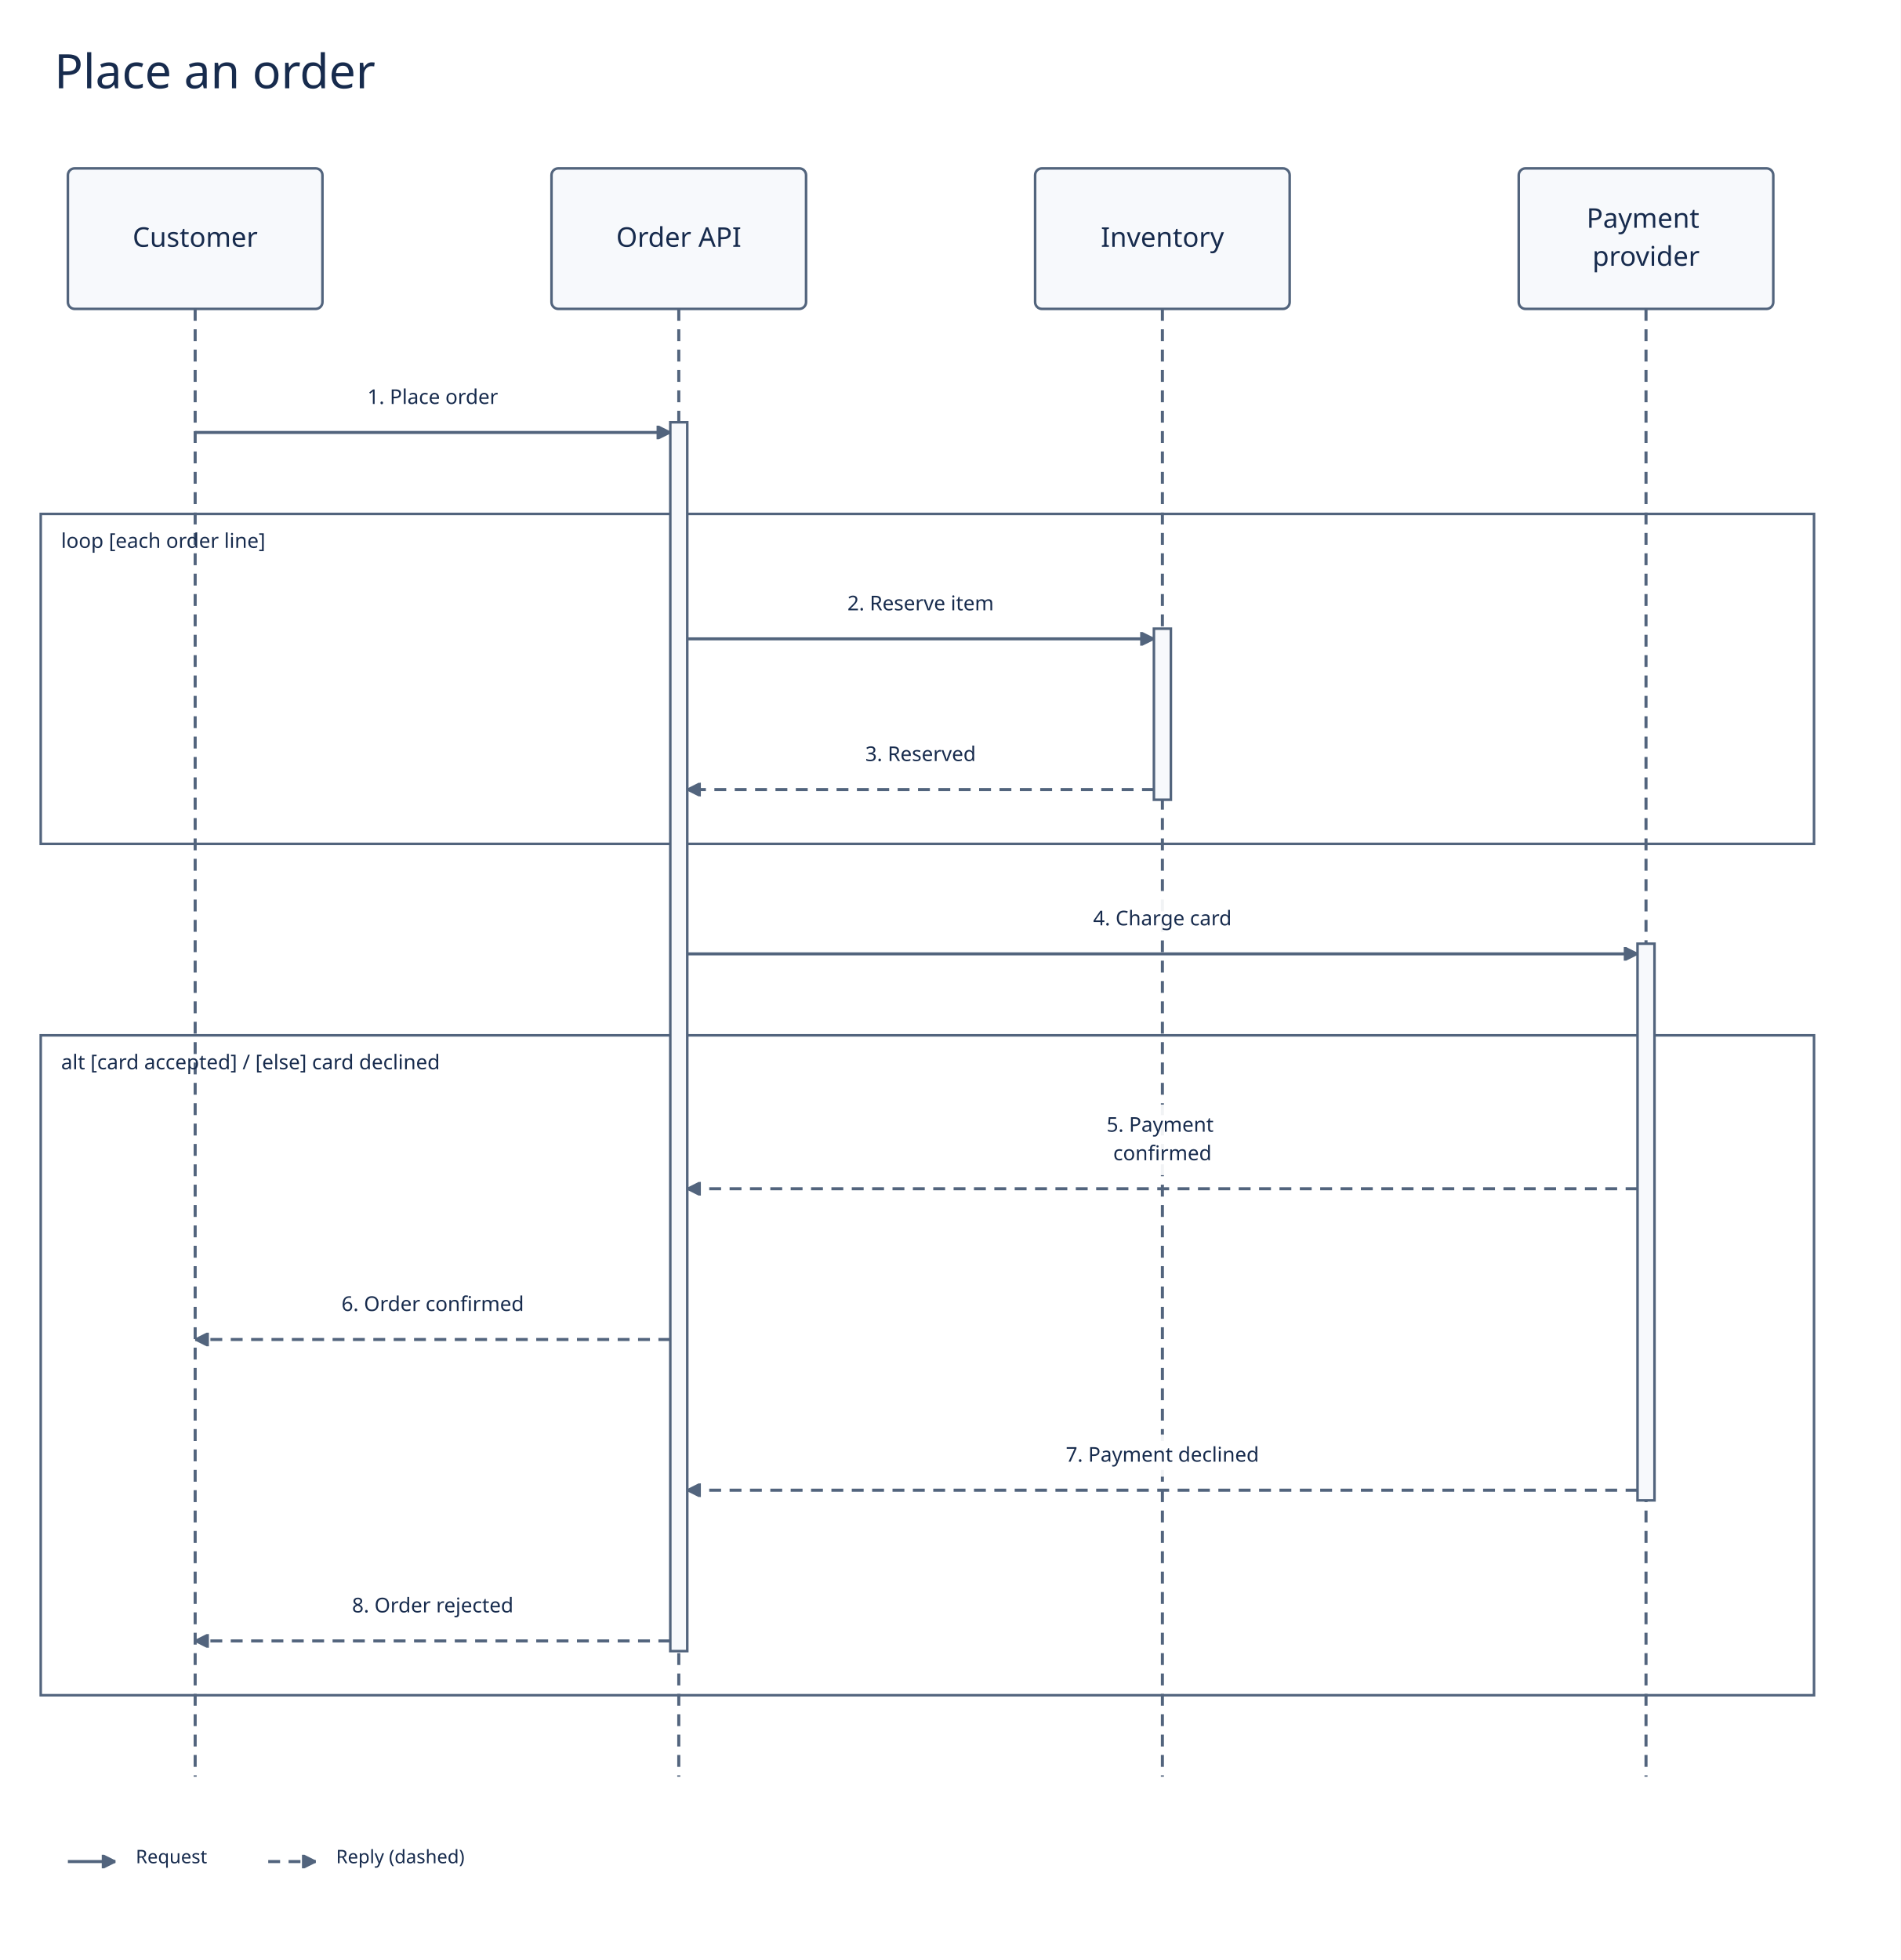
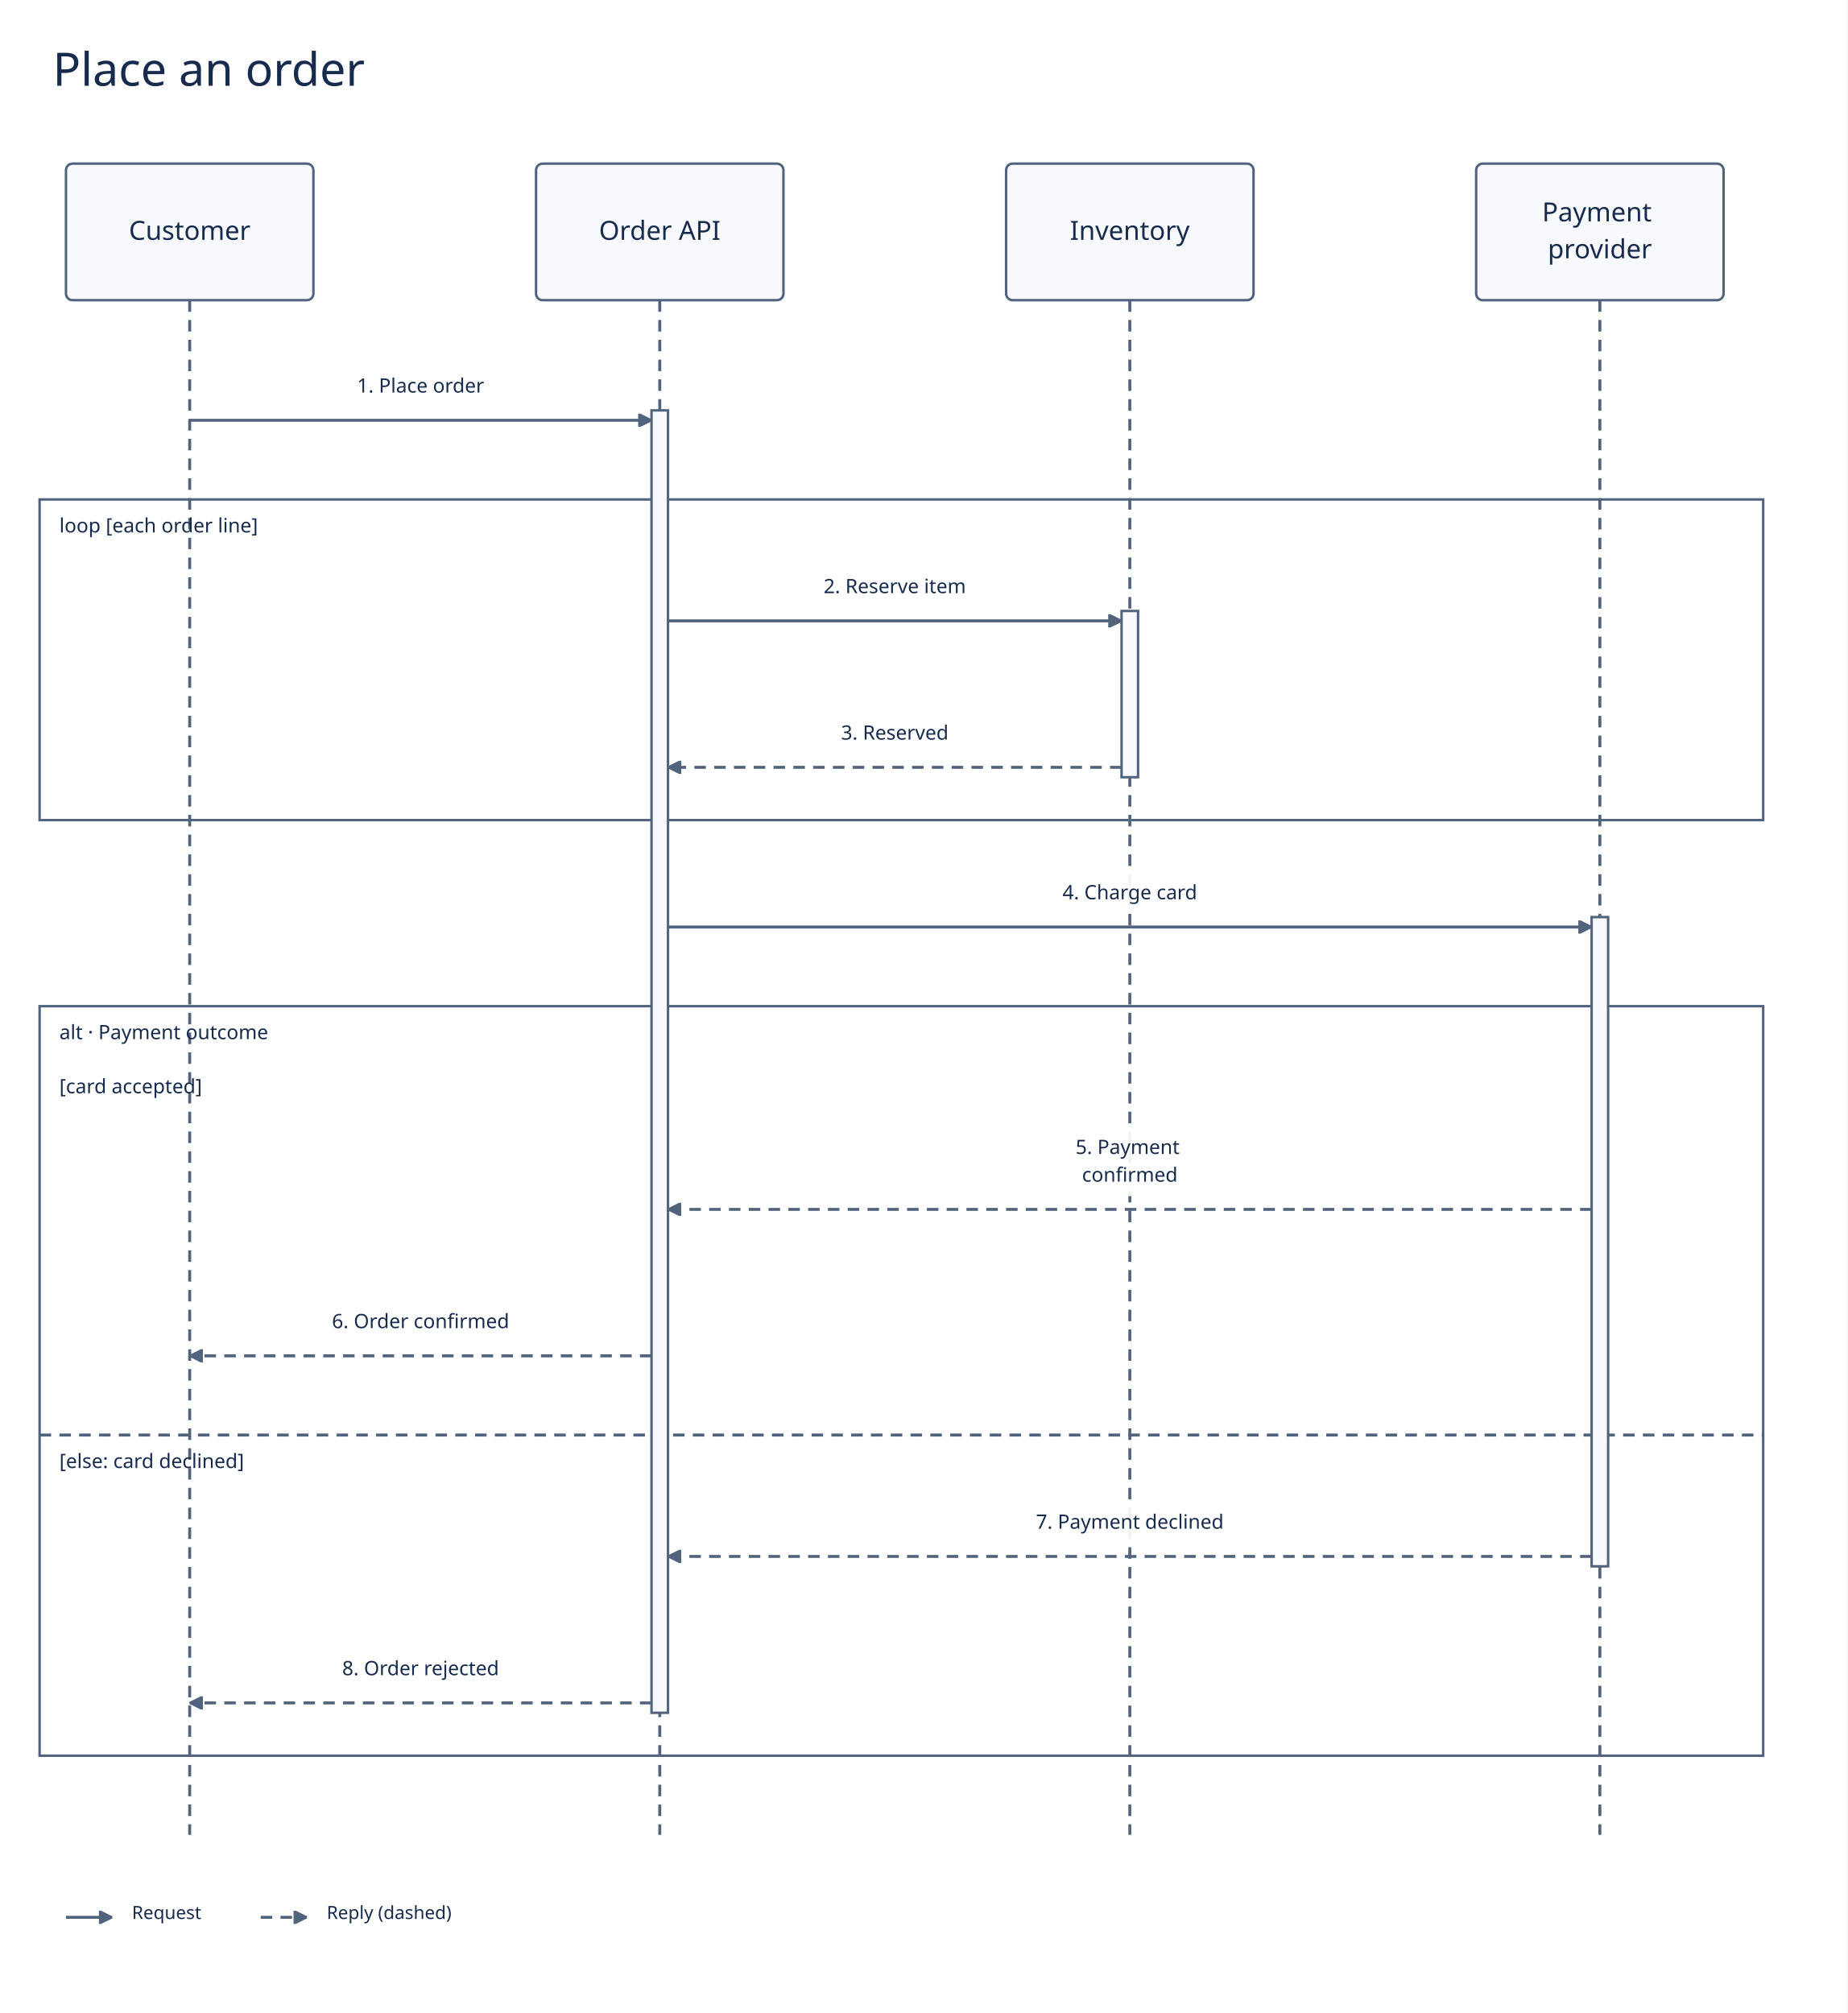
- <svg xmlns="http://www.w3.org/2000/svg" viewBox="0 0 1120 1154.8" width="1120" height="1154.8" lang="en" role="img" aria-labelledby="e1-en-document-title e1-en-document-desc" data-archatlas="0.1" data-measured-with="pillow">
+ <svg xmlns="http://www.w3.org/2000/svg" viewBox="0 0 1120 1220.4" width="1120" height="1220.4" lang="en" role="img" aria-labelledby="e1-en-document-title e1-en-document-desc" data-archatlas="0.1" data-measured-with="pillow">
  <defs>
    <marker id="e1-en-marker-peer-arrow" viewBox="0 0 10 10" refX="10" refY="5" markerWidth="8" markerHeight="8" markerUnits="userSpaceOnUse" orient="auto-start-reverse">
      <path d="M 0 0 L 10 5 L 0 10 Z" fill="#52647d" stroke="#52647d" stroke-width="1.5" />
    </marker>
    <marker id="e1-en-marker-peer-circle" viewBox="0 0 10 10" refX="5" refY="5" markerWidth="8" markerHeight="8" markerUnits="userSpaceOnUse">
      <circle cx="5" cy="5" r="3.5" fill="#ffffff" stroke="#52647d" stroke-width="1.5" />
    </marker>
  </defs>
-   <rect width="1120" height="1154.8" fill="#ffffff" data-role="canvas" />
+   <rect width="1120" height="1220.4" fill="#ffffff" data-role="canvas" />
  <rect id="e1-en-shape-group-loop1" data-id="loop1" data-role="group" data-parent="" data-kind="frame" fill="#ffffff" stroke="#52647d" stroke-width="1.5" data-box="24 302.8 1044.906 194.4" x="24" y="302.8" width="1044.906" height="194.4" rx="0" />
-   <rect id="e1-en-shape-group-alt1" data-id="alt1" data-role="group" data-parent="" data-kind="frame" fill="#ffffff" stroke="#52647d" stroke-width="1.5" data-box="24 610 1044.906 388.8" x="24" y="610" width="1044.906" height="388.8" rx="0" />
+   <rect id="e1-en-shape-group-alt1" data-id="alt1" data-role="group" data-parent="" data-kind="frame" fill="#ffffff" stroke="#52647d" stroke-width="1.5" data-box="24 610 1044.906 454.4" x="24" y="610" width="1044.906" height="454.4" rx="0" />
  <rect id="e1-en-shape-node-cust" data-id="cust" data-role="node" data-parent="" data-kind="lifeline" fill="#f7f9fc" stroke="#52647d" stroke-width="1.5" data-box="40 99.2 150 82.8" x="40" y="99.2" width="150" height="82.8" rx="4" />
  <rect id="e1-en-shape-node-api" data-id="api" data-role="node" data-parent="" data-kind="lifeline" fill="#f7f9fc" stroke="#52647d" stroke-width="1.5" data-box="324.969 99.2 150 82.8" x="324.969" y="99.2" width="150" height="82.8" rx="4" />
  <rect id="e1-en-shape-node-inv" data-id="inv" data-role="node" data-parent="" data-kind="lifeline" fill="#f7f9fc" stroke="#52647d" stroke-width="1.5" data-box="609.938 99.2 150 82.8" x="609.938" y="99.2" width="150" height="82.8" rx="4" />
  <rect id="e1-en-shape-node-pay" data-id="pay" data-role="node" data-parent="" data-kind="lifeline" fill="#f7f9fc" stroke="#52647d" stroke-width="1.5" data-box="894.906 99.2 150 82.8" x="894.906" y="99.2" width="150" height="82.8" rx="4" />
-   <polyline id="e1-en-edge-cust-lifeline" data-id="cust-lifeline" data-role="edge" data-from="cust" data-to="cust" data-kind="lifeline" points="115,182 115,1046.8" fill="none" stroke="#52647d" stroke-width="1.8" stroke-linejoin="round" stroke-dasharray="7 5" />
-   <polyline id="e1-en-edge-api-lifeline" data-id="api-lifeline" data-role="edge" data-from="api" data-to="api" data-kind="lifeline" points="399.969,182 399.969,1046.8" fill="none" stroke="#52647d" stroke-width="1.8" stroke-linejoin="round" stroke-dasharray="7 5" />
-   <polyline id="e1-en-edge-inv-lifeline" data-id="inv-lifeline" data-role="edge" data-from="inv" data-to="inv" data-kind="lifeline" points="684.938,182 684.938,1046.8" fill="none" stroke="#52647d" stroke-width="1.8" stroke-linejoin="round" stroke-dasharray="7 5" />
-   <polyline id="e1-en-edge-pay-lifeline" data-id="pay-lifeline" data-role="edge" data-from="pay" data-to="pay" data-kind="lifeline" points="969.906,182 969.906,1046.8" fill="none" stroke="#52647d" stroke-width="1.8" stroke-linejoin="round" stroke-dasharray="7 5" />
-   <rect id="e1-en-shape-activation-__activation-1" data-id="__activation-1" data-role="activation" data-parent="api" data-kind="component" fill="#f7f9fc" stroke="#52647d" stroke-width="1.5" data-box="394.969 248.8 10 724" x="394.969" y="248.8" width="10" height="724" rx="0" />
+   <polyline id="e1-en-edge-cust-lifeline" data-id="cust-lifeline" data-role="edge" data-from="cust" data-to="cust" data-kind="lifeline" points="115,182 115,1112.4" fill="none" stroke="#52647d" stroke-width="1.8" stroke-linejoin="round" stroke-dasharray="7 5" />
+   <polyline id="e1-en-edge-api-lifeline" data-id="api-lifeline" data-role="edge" data-from="api" data-to="api" data-kind="lifeline" points="399.969,182 399.969,1112.4" fill="none" stroke="#52647d" stroke-width="1.8" stroke-linejoin="round" stroke-dasharray="7 5" />
+   <polyline id="e1-en-edge-inv-lifeline" data-id="inv-lifeline" data-role="edge" data-from="inv" data-to="inv" data-kind="lifeline" points="684.938,182 684.938,1112.4" fill="none" stroke="#52647d" stroke-width="1.8" stroke-linejoin="round" stroke-dasharray="7 5" />
+   <polyline id="e1-en-edge-pay-lifeline" data-id="pay-lifeline" data-role="edge" data-from="pay" data-to="pay" data-kind="lifeline" points="969.906,182 969.906,1112.4" fill="none" stroke="#52647d" stroke-width="1.8" stroke-linejoin="round" stroke-dasharray="7 5" />
+   <polyline id="e1-en-edge-alt1-guard-2-separator" data-id="alt1-guard-2-separator" data-role="frame-separator" data-from="" data-to="" data-kind="frame-separator" points="24,870 1068.906,870" fill="none" stroke="#52647d" stroke-width="1.8" stroke-linejoin="round" stroke-dasharray="7 5" />
+   <rect id="e1-en-shape-activation-__activation-1" data-id="__activation-1" data-role="activation" data-parent="api" data-kind="component" fill="#f7f9fc" stroke="#52647d" stroke-width="1.5" data-box="394.969 248.8 10 789.6" x="394.969" y="248.8" width="10" height="789.6" rx="0" />
  <rect id="e1-en-shape-activation-__activation-2" data-id="__activation-2" data-role="activation" data-parent="inv" data-kind="component" fill="#f7f9fc" stroke="#52647d" stroke-width="1.5" data-box="679.938 370.4 10 100.8" x="679.938" y="370.4" width="10" height="100.8" rx="0" />
-   <rect id="e1-en-shape-activation-__activation-3" data-id="__activation-3" data-role="activation" data-parent="pay" data-kind="component" fill="#f7f9fc" stroke="#52647d" stroke-width="1.5" data-box="964.906 556 10 328" x="964.906" y="556" width="10" height="328" rx="0" />
+   <rect id="e1-en-shape-activation-__activation-3" data-id="__activation-3" data-role="activation" data-parent="pay" data-kind="component" fill="#f7f9fc" stroke="#52647d" stroke-width="1.5" data-box="964.906 556 10 393.6" x="964.906" y="556" width="10" height="393.6" rx="0" />
  <polyline id="e1-en-edge-edge-1" data-id="edge-1" data-role="edge" data-from="cust" data-to="api" data-kind="call" points="115,254.8 394.969,254.8" fill="none" stroke="#52647d" stroke-width="1.8" stroke-linejoin="round" marker-end="url(#e1-en-marker-peer-arrow)" />
  <polyline id="e1-en-edge-edge-2" data-id="edge-2" data-role="edge" data-from="api" data-to="inv" data-kind="call" points="404.969,376.4 679.938,376.4" fill="none" stroke="#52647d" stroke-width="1.8" stroke-linejoin="round" marker-end="url(#e1-en-marker-peer-arrow)" />
  <polyline id="e1-en-edge-edge-3" data-id="edge-3" data-role="edge" data-from="inv" data-to="api" data-kind="call" points="679.938,465.2 404.969,465.2" fill="none" stroke="#52647d" stroke-width="1.8" stroke-linejoin="round" marker-end="url(#e1-en-marker-peer-arrow)" stroke-dasharray="7 5" />
  <polyline id="e1-en-edge-edge-4" data-id="edge-4" data-role="edge" data-from="api" data-to="pay" data-kind="call" points="404.969,562 964.906,562" fill="none" stroke="#52647d" stroke-width="1.8" stroke-linejoin="round" marker-end="url(#e1-en-marker-peer-arrow)" />
-   <polyline id="e1-en-edge-edge-5" data-id="edge-5" data-role="edge" data-from="pay" data-to="api" data-kind="call" points="964.906,700.4 404.969,700.4" fill="none" stroke="#52647d" stroke-width="1.8" stroke-linejoin="round" marker-end="url(#e1-en-marker-peer-arrow)" stroke-dasharray="7 5" />
-   <polyline id="e1-en-edge-edge-6" data-id="edge-6" data-role="edge" data-from="api" data-to="cust" data-kind="call" points="394.969,789.2 115,789.2" fill="none" stroke="#52647d" stroke-width="1.8" stroke-linejoin="round" marker-end="url(#e1-en-marker-peer-arrow)" stroke-dasharray="7 5" />
-   <polyline id="e1-en-edge-edge-7" data-id="edge-7" data-role="edge" data-from="pay" data-to="api" data-kind="call" points="964.906,878 404.969,878" fill="none" stroke="#52647d" stroke-width="1.8" stroke-linejoin="round" marker-end="url(#e1-en-marker-peer-arrow)" stroke-dasharray="7 5" />
-   <polyline id="e1-en-edge-edge-8" data-id="edge-8" data-role="edge" data-from="api" data-to="cust" data-kind="call" points="394.969,966.8 115,966.8" fill="none" stroke="#52647d" stroke-width="1.8" stroke-linejoin="round" marker-end="url(#e1-en-marker-peer-arrow)" stroke-dasharray="7 5" />
-   <polyline id="e1-en-edge-legend-line-0" data-id="legend-line-0" data-role="edge" data-from="" data-to="" data-kind="legend" points="40,1096.8 68,1096.8" fill="none" stroke="#52647d" stroke-width="1.8" stroke-linejoin="round" marker-end="url(#e1-en-marker-peer-arrow)" />
-   <polyline id="e1-en-edge-legend-line-1" data-id="legend-line-1" data-role="edge" data-from="" data-to="" data-kind="legend" points="158.047,1096.8 186.047,1096.8" fill="none" stroke="#52647d" stroke-width="1.8" stroke-linejoin="round" marker-end="url(#e1-en-marker-peer-arrow)" stroke-dasharray="7 5" />
+   <polyline id="e1-en-edge-edge-5" data-id="edge-5" data-role="edge" data-from="pay" data-to="api" data-kind="call" points="964.906,733.2 404.969,733.2" fill="none" stroke="#52647d" stroke-width="1.8" stroke-linejoin="round" marker-end="url(#e1-en-marker-peer-arrow)" stroke-dasharray="7 5" />
+   <polyline id="e1-en-edge-edge-6" data-id="edge-6" data-role="edge" data-from="api" data-to="cust" data-kind="call" points="394.969,822 115,822" fill="none" stroke="#52647d" stroke-width="1.8" stroke-linejoin="round" marker-end="url(#e1-en-marker-peer-arrow)" stroke-dasharray="7 5" />
+   <polyline id="e1-en-edge-edge-7" data-id="edge-7" data-role="edge" data-from="pay" data-to="api" data-kind="call" points="964.906,943.6 404.969,943.6" fill="none" stroke="#52647d" stroke-width="1.8" stroke-linejoin="round" marker-end="url(#e1-en-marker-peer-arrow)" stroke-dasharray="7 5" />
+   <polyline id="e1-en-edge-edge-8" data-id="edge-8" data-role="edge" data-from="api" data-to="cust" data-kind="call" points="394.969,1032.4 115,1032.4" fill="none" stroke="#52647d" stroke-width="1.8" stroke-linejoin="round" marker-end="url(#e1-en-marker-peer-arrow)" stroke-dasharray="7 5" />
+   <polyline id="e1-en-edge-legend-line-0" data-id="legend-line-0" data-role="edge" data-from="" data-to="" data-kind="legend" points="40,1162.4 68,1162.4" fill="none" stroke="#52647d" stroke-width="1.8" stroke-linejoin="round" marker-end="url(#e1-en-marker-peer-arrow)" />
+   <polyline id="e1-en-edge-legend-line-1" data-id="legend-line-1" data-role="edge" data-from="" data-to="" data-kind="legend" points="158.047,1162.4 186.047,1162.4" fill="none" stroke="#52647d" stroke-width="1.8" stroke-linejoin="round" marker-end="url(#e1-en-marker-peer-arrow)" stroke-dasharray="7 5" />
  <rect id="e1-en-shape-label-bg-__edge-1-background" data-id="__edge-1-background" data-role="label-bg" data-parent="edge-1" x="211.469" y="222" width="87.031" height="24.8" fill="#ffffff" fill-opacity="0.92" rx="3" />
  <rect id="e1-en-shape-label-bg-__edge-2-background" data-id="__edge-2-background" data-role="label-bg" data-parent="edge-2" x="494.305" y="343.6" width="96.297" height="24.8" fill="#ffffff" fill-opacity="0.92" rx="3" />
  <rect id="e1-en-shape-label-bg-__edge-3-background" data-id="__edge-3-background" data-role="label-bg" data-parent="edge-3" x="504.883" y="432.4" width="75.141" height="24.8" fill="#ffffff" fill-opacity="0.92" rx="3" />
  <rect id="e1-en-shape-label-bg-__edge-4-background" data-id="__edge-4-background" data-role="label-bg" data-parent="edge-4" x="639.125" y="529.2" width="91.625" height="24.8" fill="#ffffff" fill-opacity="0.92" rx="3" />
-   <rect id="e1-en-shape-label-bg-__edge-5-background" data-id="__edge-5-background" data-role="label-bg" data-parent="edge-5" x="648.406" y="650.8" width="73.062" height="41.6" fill="#ffffff" fill-opacity="0.92" rx="3" />
-   <rect id="e1-en-shape-label-bg-__edge-6-background" data-id="__edge-6-background" data-role="label-bg" data-parent="edge-6" x="196.234" y="756.4" width="117.5" height="24.8" fill="#ffffff" fill-opacity="0.92" rx="3" />
-   <rect id="e1-en-shape-label-bg-__edge-7-background" data-id="__edge-7-background" data-role="label-bg" data-parent="edge-7" x="623.016" y="845.2" width="123.844" height="24.8" fill="#ffffff" fill-opacity="0.92" rx="3" />
-   <rect id="e1-en-shape-label-bg-__edge-8-background" data-id="__edge-8-background" data-role="label-bg" data-parent="edge-8" x="202.438" y="934" width="105.094" height="24.8" fill="#ffffff" fill-opacity="0.92" rx="3" />
+   <rect id="e1-en-shape-label-bg-__edge-5-background" data-id="__edge-5-background" data-role="label-bg" data-parent="edge-5" x="648.406" y="683.6" width="73.062" height="41.6" fill="#ffffff" fill-opacity="0.92" rx="3" />
+   <rect id="e1-en-shape-label-bg-__edge-6-background" data-id="__edge-6-background" data-role="label-bg" data-parent="edge-6" x="196.234" y="789.2" width="117.5" height="24.8" fill="#ffffff" fill-opacity="0.92" rx="3" />
+   <rect id="e1-en-shape-label-bg-__edge-7-background" data-id="__edge-7-background" data-role="label-bg" data-parent="edge-7" x="623.016" y="910.8" width="123.844" height="24.8" fill="#ffffff" fill-opacity="0.92" rx="3" />
+   <rect id="e1-en-shape-label-bg-__edge-8-background" data-id="__edge-8-background" data-role="label-bg" data-parent="edge-8" x="202.438" y="999.6" width="105.094" height="24.8" fill="#ffffff" fill-opacity="0.92" rx="3" />
  <text id="e1-en-text-title-figure-title" data-id="figure-title" data-role="title" data-owner="" x="32" y="52" data-source="Place an order" font-size="28" font-family="&quot;Noto Sans CJK SC&quot;, &quot;Source Han Sans SC&quot;, &quot;PingFang SC&quot;, &quot;Microsoft YaHei&quot;, &quot;WenQuanYi Zen Hei&quot;, &quot;Noto Sans&quot;, &quot;DejaVu Sans&quot;, &quot;Liberation Sans&quot;, sans-serif" text-anchor="start" fill="#172b4d" data-text-box="32 24 189.172 39.2">
    <tspan x="32" y="52">
      <tspan font-family="Noto Sans">Place an order</tspan>
    </tspan>
  </text>
  <text id="e1-en-text-name-cust-name" data-id="cust-name" data-role="name" data-owner="cust" x="115" y="145.4" data-source="Customer" font-size="16" font-family="&quot;Noto Sans CJK SC&quot;, &quot;Source Han Sans SC&quot;, &quot;PingFang SC&quot;, &quot;Microsoft YaHei&quot;, &quot;WenQuanYi Zen Hei&quot;, &quot;Noto Sans&quot;, &quot;DejaVu Sans&quot;, &quot;Liberation Sans&quot;, sans-serif" text-anchor="middle" fill="#172b4d" data-text-box="78.141 129.4 73.719 22.4">
    <tspan x="115" y="145.4">
      <tspan font-family="Noto Sans">Customer</tspan>
    </tspan>
  </text>
  <text id="e1-en-text-name-api-name" data-id="api-name" data-role="name" data-owner="api" x="399.969" y="145.4" data-source="Order API" font-size="16" font-family="&quot;Noto Sans CJK SC&quot;, &quot;Source Han Sans SC&quot;, &quot;PingFang SC&quot;, &quot;Microsoft YaHei&quot;, &quot;WenQuanYi Zen Hei&quot;, &quot;Noto Sans&quot;, &quot;DejaVu Sans&quot;, &quot;Liberation Sans&quot;, sans-serif" text-anchor="middle" fill="#172b4d" data-text-box="363.086 129.4 73.766 22.4">
    <tspan x="399.969" y="145.4">
      <tspan font-family="Noto Sans">Order API</tspan>
    </tspan>
  </text>
  <text id="e1-en-text-name-inv-name" data-id="inv-name" data-role="name" data-owner="inv" x="684.938" y="145.4" data-source="Inventory" font-size="16" font-family="&quot;Noto Sans CJK SC&quot;, &quot;Source Han Sans SC&quot;, &quot;PingFang SC&quot;, &quot;Microsoft YaHei&quot;, &quot;WenQuanYi Zen Hei&quot;, &quot;Noto Sans&quot;, &quot;DejaVu Sans&quot;, &quot;Liberation Sans&quot;, sans-serif" text-anchor="middle" fill="#172b4d" data-text-box="648.641 129.4 72.594 22.4">
    <tspan x="684.938" y="145.4">
      <tspan font-family="Noto Sans">Inventory</tspan>
    </tspan>
  </text>
  <text id="e1-en-text-name-pay-name" data-id="pay-name" data-role="name" data-owner="pay" x="969.906" y="134.2" data-source="Payment provider" font-size="16" font-family="&quot;Noto Sans CJK SC&quot;, &quot;Source Han Sans SC&quot;, &quot;PingFang SC&quot;, &quot;Microsoft YaHei&quot;, &quot;WenQuanYi Zen Hei&quot;, &quot;Noto Sans&quot;, &quot;DejaVu Sans&quot;, &quot;Liberation Sans&quot;, sans-serif" text-anchor="middle" fill="#172b4d" data-text-box="936.672 118.2 66.469 44.8">
    <tspan x="969.906" y="134.2">
      <tspan font-family="Noto Sans">Payment</tspan>
    </tspan>
    <tspan x="969.906" y="156.6">
      <tspan font-family="Noto Sans">provider</tspan>
    </tspan>
  </text>
  <text id="e1-en-text-group-title-loop1-title" data-id="loop1-title" data-role="group-title" data-owner="loop1" x="36" y="322.8" data-source="loop [each order line]" font-size="12" font-family="&quot;Noto Sans CJK SC&quot;, &quot;Source Han Sans SC&quot;, &quot;PingFang SC&quot;, &quot;Microsoft YaHei&quot;, &quot;WenQuanYi Zen Hei&quot;, &quot;Noto Sans&quot;, &quot;DejaVu Sans&quot;, &quot;Liberation Sans&quot;, sans-serif" text-anchor="start" fill="#172b4d" data-text-box="36 310.8 120.422 16.8">
    <tspan x="36" y="322.8">
      <tspan font-family="Noto Sans">loop [each order line]</tspan>
    </tspan>
  </text>
-   <text id="e1-en-text-group-title-alt1-title" data-id="alt1-title" data-role="group-title" data-owner="alt1" x="36" y="630" data-source="alt [card accepted] / [else] card declined" font-size="12" font-family="&quot;Noto Sans CJK SC&quot;, &quot;Source Han Sans SC&quot;, &quot;PingFang SC&quot;, &quot;Microsoft YaHei&quot;, &quot;WenQuanYi Zen Hei&quot;, &quot;Noto Sans&quot;, &quot;DejaVu Sans&quot;, &quot;Liberation Sans&quot;, sans-serif" text-anchor="start" fill="#172b4d" data-text-box="36 618 223.281 16.8">
+   <text id="e1-en-text-group-title-alt1-title" data-id="alt1-title" data-role="group-title" data-owner="alt1" x="36" y="630" data-source="alt · Payment outcome" font-size="12" font-family="&quot;Noto Sans CJK SC&quot;, &quot;Source Han Sans SC&quot;, &quot;PingFang SC&quot;, &quot;Microsoft YaHei&quot;, &quot;WenQuanYi Zen Hei&quot;, &quot;Noto Sans&quot;, &quot;DejaVu Sans&quot;, &quot;Liberation Sans&quot;, sans-serif" text-anchor="start" fill="#172b4d" data-text-box="36 618 126.641 16.8">
    <tspan x="36" y="630">
-       <tspan font-family="Noto Sans">alt [card accepted] / [else] card declined</tspan>
+       <tspan font-family="Noto Sans">alt · Payment outcome</tspan>
+     </tspan>
+   </text>
+   <text id="e1-en-text-operand-guard-alt1-guard-1" data-id="alt1-guard-1" data-role="operand-guard" data-owner="alt1" x="36" y="662.8" data-source="[card accepted]" font-size="12" font-family="&quot;Noto Sans CJK SC&quot;, &quot;Source Han Sans SC&quot;, &quot;PingFang SC&quot;, &quot;Microsoft YaHei&quot;, &quot;WenQuanYi Zen Hei&quot;, &quot;Noto Sans&quot;, &quot;DejaVu Sans&quot;, &quot;Liberation Sans&quot;, sans-serif" text-anchor="start" fill="#172b4d" data-text-box="36 650.8 86.5 16.8">
+     <tspan x="36" y="662.8">
+       <tspan font-family="Noto Sans">[card accepted]</tspan>
+     </tspan>
+   </text>
+   <text id="e1-en-text-operand-guard-alt1-guard-2" data-id="alt1-guard-2" data-role="operand-guard" data-owner="alt1" x="36" y="890" data-source="[else: card declined]" font-size="12" font-family="&quot;Noto Sans CJK SC&quot;, &quot;Source Han Sans SC&quot;, &quot;PingFang SC&quot;, &quot;Microsoft YaHei&quot;, &quot;WenQuanYi Zen Hei&quot;, &quot;Noto Sans&quot;, &quot;DejaVu Sans&quot;, &quot;Liberation Sans&quot;, sans-serif" text-anchor="start" fill="#172b4d" data-text-box="36 878 112 16.8">
+     <tspan x="36" y="890">
+       <tspan font-family="Noto Sans">[else: card declined]</tspan>
    </tspan>
  </text>
  <text id="e1-en-text-edge-label-edge-1-label" data-id="edge-1-label" data-role="edge-label" data-owner="edge-1" x="254.984" y="238" data-source="1. Place order" font-size="12" font-family="&quot;Noto Sans CJK SC&quot;, &quot;Source Han Sans SC&quot;, &quot;PingFang SC&quot;, &quot;Microsoft YaHei&quot;, &quot;WenQuanYi Zen Hei&quot;, &quot;Noto Sans&quot;, &quot;DejaVu Sans&quot;, &quot;Liberation Sans&quot;, sans-serif" text-anchor="middle" fill="#172b4d" data-text-box="216.469 226 77.031 16.8">
    <tspan x="254.984" y="238">
      <tspan font-family="Noto Sans">1. Place order</tspan>
    </tspan>
  </text>
  <text id="e1-en-text-edge-label-edge-2-label" data-id="edge-2-label" data-role="edge-label" data-owner="edge-2" x="542.453" y="359.6" data-source="2. Reserve item" font-size="12" font-family="&quot;Noto Sans CJK SC&quot;, &quot;Source Han Sans SC&quot;, &quot;PingFang SC&quot;, &quot;Microsoft YaHei&quot;, &quot;WenQuanYi Zen Hei&quot;, &quot;Noto Sans&quot;, &quot;DejaVu Sans&quot;, &quot;Liberation Sans&quot;, sans-serif" text-anchor="middle" fill="#172b4d" data-text-box="499.305 347.6 86.297 16.8">
    <tspan x="542.453" y="359.6">
      <tspan font-family="Noto Sans">2. Reserve item</tspan>
    </tspan>
  </text>
  <text id="e1-en-text-edge-label-edge-3-label" data-id="edge-3-label" data-role="edge-label" data-owner="edge-3" x="542.453" y="448.4" data-source="3. Reserved" font-size="12" font-family="&quot;Noto Sans CJK SC&quot;, &quot;Source Han Sans SC&quot;, &quot;PingFang SC&quot;, &quot;Microsoft YaHei&quot;, &quot;WenQuanYi Zen Hei&quot;, &quot;Noto Sans&quot;, &quot;DejaVu Sans&quot;, &quot;Liberation Sans&quot;, sans-serif" text-anchor="middle" fill="#172b4d" data-text-box="509.883 436.4 65.141 16.8">
    <tspan x="542.453" y="448.4">
      <tspan font-family="Noto Sans">3. Reserved</tspan>
    </tspan>
  </text>
  <text id="e1-en-text-edge-label-edge-4-label" data-id="edge-4-label" data-role="edge-label" data-owner="edge-4" x="684.938" y="545.2" data-source="4. Charge card" font-size="12" font-family="&quot;Noto Sans CJK SC&quot;, &quot;Source Han Sans SC&quot;, &quot;PingFang SC&quot;, &quot;Microsoft YaHei&quot;, &quot;WenQuanYi Zen Hei&quot;, &quot;Noto Sans&quot;, &quot;DejaVu Sans&quot;, &quot;Liberation Sans&quot;, sans-serif" text-anchor="middle" fill="#172b4d" data-text-box="644.125 533.2 81.625 16.8">
    <tspan x="684.938" y="545.2">
      <tspan font-family="Noto Sans">4. Charge card</tspan>
    </tspan>
  </text>
-   <text id="e1-en-text-edge-label-edge-5-label" data-id="edge-5-label" data-role="edge-label" data-owner="edge-5" x="684.938" y="666.8" data-source="5. Payment confirmed" font-size="12" font-family="&quot;Noto Sans CJK SC&quot;, &quot;Source Han Sans SC&quot;, &quot;PingFang SC&quot;, &quot;Microsoft YaHei&quot;, &quot;WenQuanYi Zen Hei&quot;, &quot;Noto Sans&quot;, &quot;DejaVu Sans&quot;, &quot;Liberation Sans&quot;, sans-serif" text-anchor="middle" fill="#172b4d" data-text-box="653.406 654.8 63.062 33.6">
-     <tspan x="684.938" y="666.8">
+   <text id="e1-en-text-edge-label-edge-5-label" data-id="edge-5-label" data-role="edge-label" data-owner="edge-5" x="684.938" y="699.6" data-source="5. Payment confirmed" font-size="12" font-family="&quot;Noto Sans CJK SC&quot;, &quot;Source Han Sans SC&quot;, &quot;PingFang SC&quot;, &quot;Microsoft YaHei&quot;, &quot;WenQuanYi Zen Hei&quot;, &quot;Noto Sans&quot;, &quot;DejaVu Sans&quot;, &quot;Liberation Sans&quot;, sans-serif" text-anchor="middle" fill="#172b4d" data-text-box="653.406 687.6 63.062 33.6">
+     <tspan x="684.938" y="699.6">
      <tspan font-family="Noto Sans">5. Payment</tspan>
    </tspan>
-     <tspan x="684.938" y="683.6">
+     <tspan x="684.938" y="716.4">
      <tspan font-family="Noto Sans">confirmed</tspan>
    </tspan>
  </text>
-   <text id="e1-en-text-edge-label-edge-6-label" data-id="edge-6-label" data-role="edge-label" data-owner="edge-6" x="254.984" y="772.4" data-source="6. Order confirmed" font-size="12" font-family="&quot;Noto Sans CJK SC&quot;, &quot;Source Han Sans SC&quot;, &quot;PingFang SC&quot;, &quot;Microsoft YaHei&quot;, &quot;WenQuanYi Zen Hei&quot;, &quot;Noto Sans&quot;, &quot;DejaVu Sans&quot;, &quot;Liberation Sans&quot;, sans-serif" text-anchor="middle" fill="#172b4d" data-text-box="201.234 760.4 107.5 16.8">
-     <tspan x="254.984" y="772.4">
+   <text id="e1-en-text-edge-label-edge-6-label" data-id="edge-6-label" data-role="edge-label" data-owner="edge-6" x="254.984" y="805.2" data-source="6. Order confirmed" font-size="12" font-family="&quot;Noto Sans CJK SC&quot;, &quot;Source Han Sans SC&quot;, &quot;PingFang SC&quot;, &quot;Microsoft YaHei&quot;, &quot;WenQuanYi Zen Hei&quot;, &quot;Noto Sans&quot;, &quot;DejaVu Sans&quot;, &quot;Liberation Sans&quot;, sans-serif" text-anchor="middle" fill="#172b4d" data-text-box="201.234 793.2 107.5 16.8">
+     <tspan x="254.984" y="805.2">
      <tspan font-family="Noto Sans">6. Order confirmed</tspan>
    </tspan>
  </text>
-   <text id="e1-en-text-edge-label-edge-7-label" data-id="edge-7-label" data-role="edge-label" data-owner="edge-7" x="684.938" y="861.2" data-source="7. Payment declined" font-size="12" font-family="&quot;Noto Sans CJK SC&quot;, &quot;Source Han Sans SC&quot;, &quot;PingFang SC&quot;, &quot;Microsoft YaHei&quot;, &quot;WenQuanYi Zen Hei&quot;, &quot;Noto Sans&quot;, &quot;DejaVu Sans&quot;, &quot;Liberation Sans&quot;, sans-serif" text-anchor="middle" fill="#172b4d" data-text-box="628.016 849.2 113.844 16.8">
-     <tspan x="684.938" y="861.2">
+   <text id="e1-en-text-edge-label-edge-7-label" data-id="edge-7-label" data-role="edge-label" data-owner="edge-7" x="684.938" y="926.8" data-source="7. Payment declined" font-size="12" font-family="&quot;Noto Sans CJK SC&quot;, &quot;Source Han Sans SC&quot;, &quot;PingFang SC&quot;, &quot;Microsoft YaHei&quot;, &quot;WenQuanYi Zen Hei&quot;, &quot;Noto Sans&quot;, &quot;DejaVu Sans&quot;, &quot;Liberation Sans&quot;, sans-serif" text-anchor="middle" fill="#172b4d" data-text-box="628.016 914.8 113.844 16.8">
+     <tspan x="684.938" y="926.8">
      <tspan font-family="Noto Sans">7. Payment declined</tspan>
    </tspan>
  </text>
-   <text id="e1-en-text-edge-label-edge-8-label" data-id="edge-8-label" data-role="edge-label" data-owner="edge-8" x="254.984" y="950" data-source="8. Order rejected" font-size="12" font-family="&quot;Noto Sans CJK SC&quot;, &quot;Source Han Sans SC&quot;, &quot;PingFang SC&quot;, &quot;Microsoft YaHei&quot;, &quot;WenQuanYi Zen Hei&quot;, &quot;Noto Sans&quot;, &quot;DejaVu Sans&quot;, &quot;Liberation Sans&quot;, sans-serif" text-anchor="middle" fill="#172b4d" data-text-box="207.438 938 95.094 16.8">
-     <tspan x="254.984" y="950">
+   <text id="e1-en-text-edge-label-edge-8-label" data-id="edge-8-label" data-role="edge-label" data-owner="edge-8" x="254.984" y="1015.6" data-source="8. Order rejected" font-size="12" font-family="&quot;Noto Sans CJK SC&quot;, &quot;Source Han Sans SC&quot;, &quot;PingFang SC&quot;, &quot;Microsoft YaHei&quot;, &quot;WenQuanYi Zen Hei&quot;, &quot;Noto Sans&quot;, &quot;DejaVu Sans&quot;, &quot;Liberation Sans&quot;, sans-serif" text-anchor="middle" fill="#172b4d" data-text-box="207.438 1003.6 95.094 16.8">
+     <tspan x="254.984" y="1015.6">
      <tspan font-family="Noto Sans">8. Order rejected</tspan>
    </tspan>
  </text>
-   <text id="e1-en-text-legend-legend-0" data-id="legend-0" data-role="legend" data-owner="" x="80" y="1097.8" data-source="Request" font-size="11" font-family="&quot;Noto Sans CJK SC&quot;, &quot;Source Han Sans SC&quot;, &quot;PingFang SC&quot;, &quot;Microsoft YaHei&quot;, &quot;WenQuanYi Zen Hei&quot;, &quot;Noto Sans&quot;, &quot;DejaVu Sans&quot;, &quot;Liberation Sans&quot;, sans-serif" text-anchor="start" fill="#172b4d" data-text-box="80 1086.8 42.047 15.4">
-     <tspan x="80" y="1097.8">
+   <text id="e1-en-text-legend-legend-0" data-id="legend-0" data-role="legend" data-owner="" x="80" y="1163.4" data-source="Request" font-size="11" font-family="&quot;Noto Sans CJK SC&quot;, &quot;Source Han Sans SC&quot;, &quot;PingFang SC&quot;, &quot;Microsoft YaHei&quot;, &quot;WenQuanYi Zen Hei&quot;, &quot;Noto Sans&quot;, &quot;DejaVu Sans&quot;, &quot;Liberation Sans&quot;, sans-serif" text-anchor="start" fill="#172b4d" data-text-box="80 1152.4 42.047 15.4">
+     <tspan x="80" y="1163.4">
      <tspan font-family="Noto Sans">Request</tspan>
    </tspan>
  </text>
-   <text id="e1-en-text-legend-legend-1" data-id="legend-1" data-role="legend" data-owner="" x="198.047" y="1097.8" data-source="Reply (dashed)" font-size="11" font-family="&quot;Noto Sans CJK SC&quot;, &quot;Source Han Sans SC&quot;, &quot;PingFang SC&quot;, &quot;Microsoft YaHei&quot;, &quot;WenQuanYi Zen Hei&quot;, &quot;Noto Sans&quot;, &quot;DejaVu Sans&quot;, &quot;Liberation Sans&quot;, sans-serif" text-anchor="start" fill="#172b4d" data-text-box="198.047 1086.8 75.688 15.4">
-     <tspan x="198.047" y="1097.8">
+   <text id="e1-en-text-legend-legend-1" data-id="legend-1" data-role="legend" data-owner="" x="198.047" y="1163.4" data-source="Reply (dashed)" font-size="11" font-family="&quot;Noto Sans CJK SC&quot;, &quot;Source Han Sans SC&quot;, &quot;PingFang SC&quot;, &quot;Microsoft YaHei&quot;, &quot;WenQuanYi Zen Hei&quot;, &quot;Noto Sans&quot;, &quot;DejaVu Sans&quot;, &quot;Liberation Sans&quot;, sans-serif" text-anchor="start" fill="#172b4d" data-text-box="198.047 1152.4 75.688 15.4">
+     <tspan x="198.047" y="1163.4">
      <tspan font-family="Noto Sans">Reply (dashed)</tspan>
    </tspan>
  </text>
</svg>
